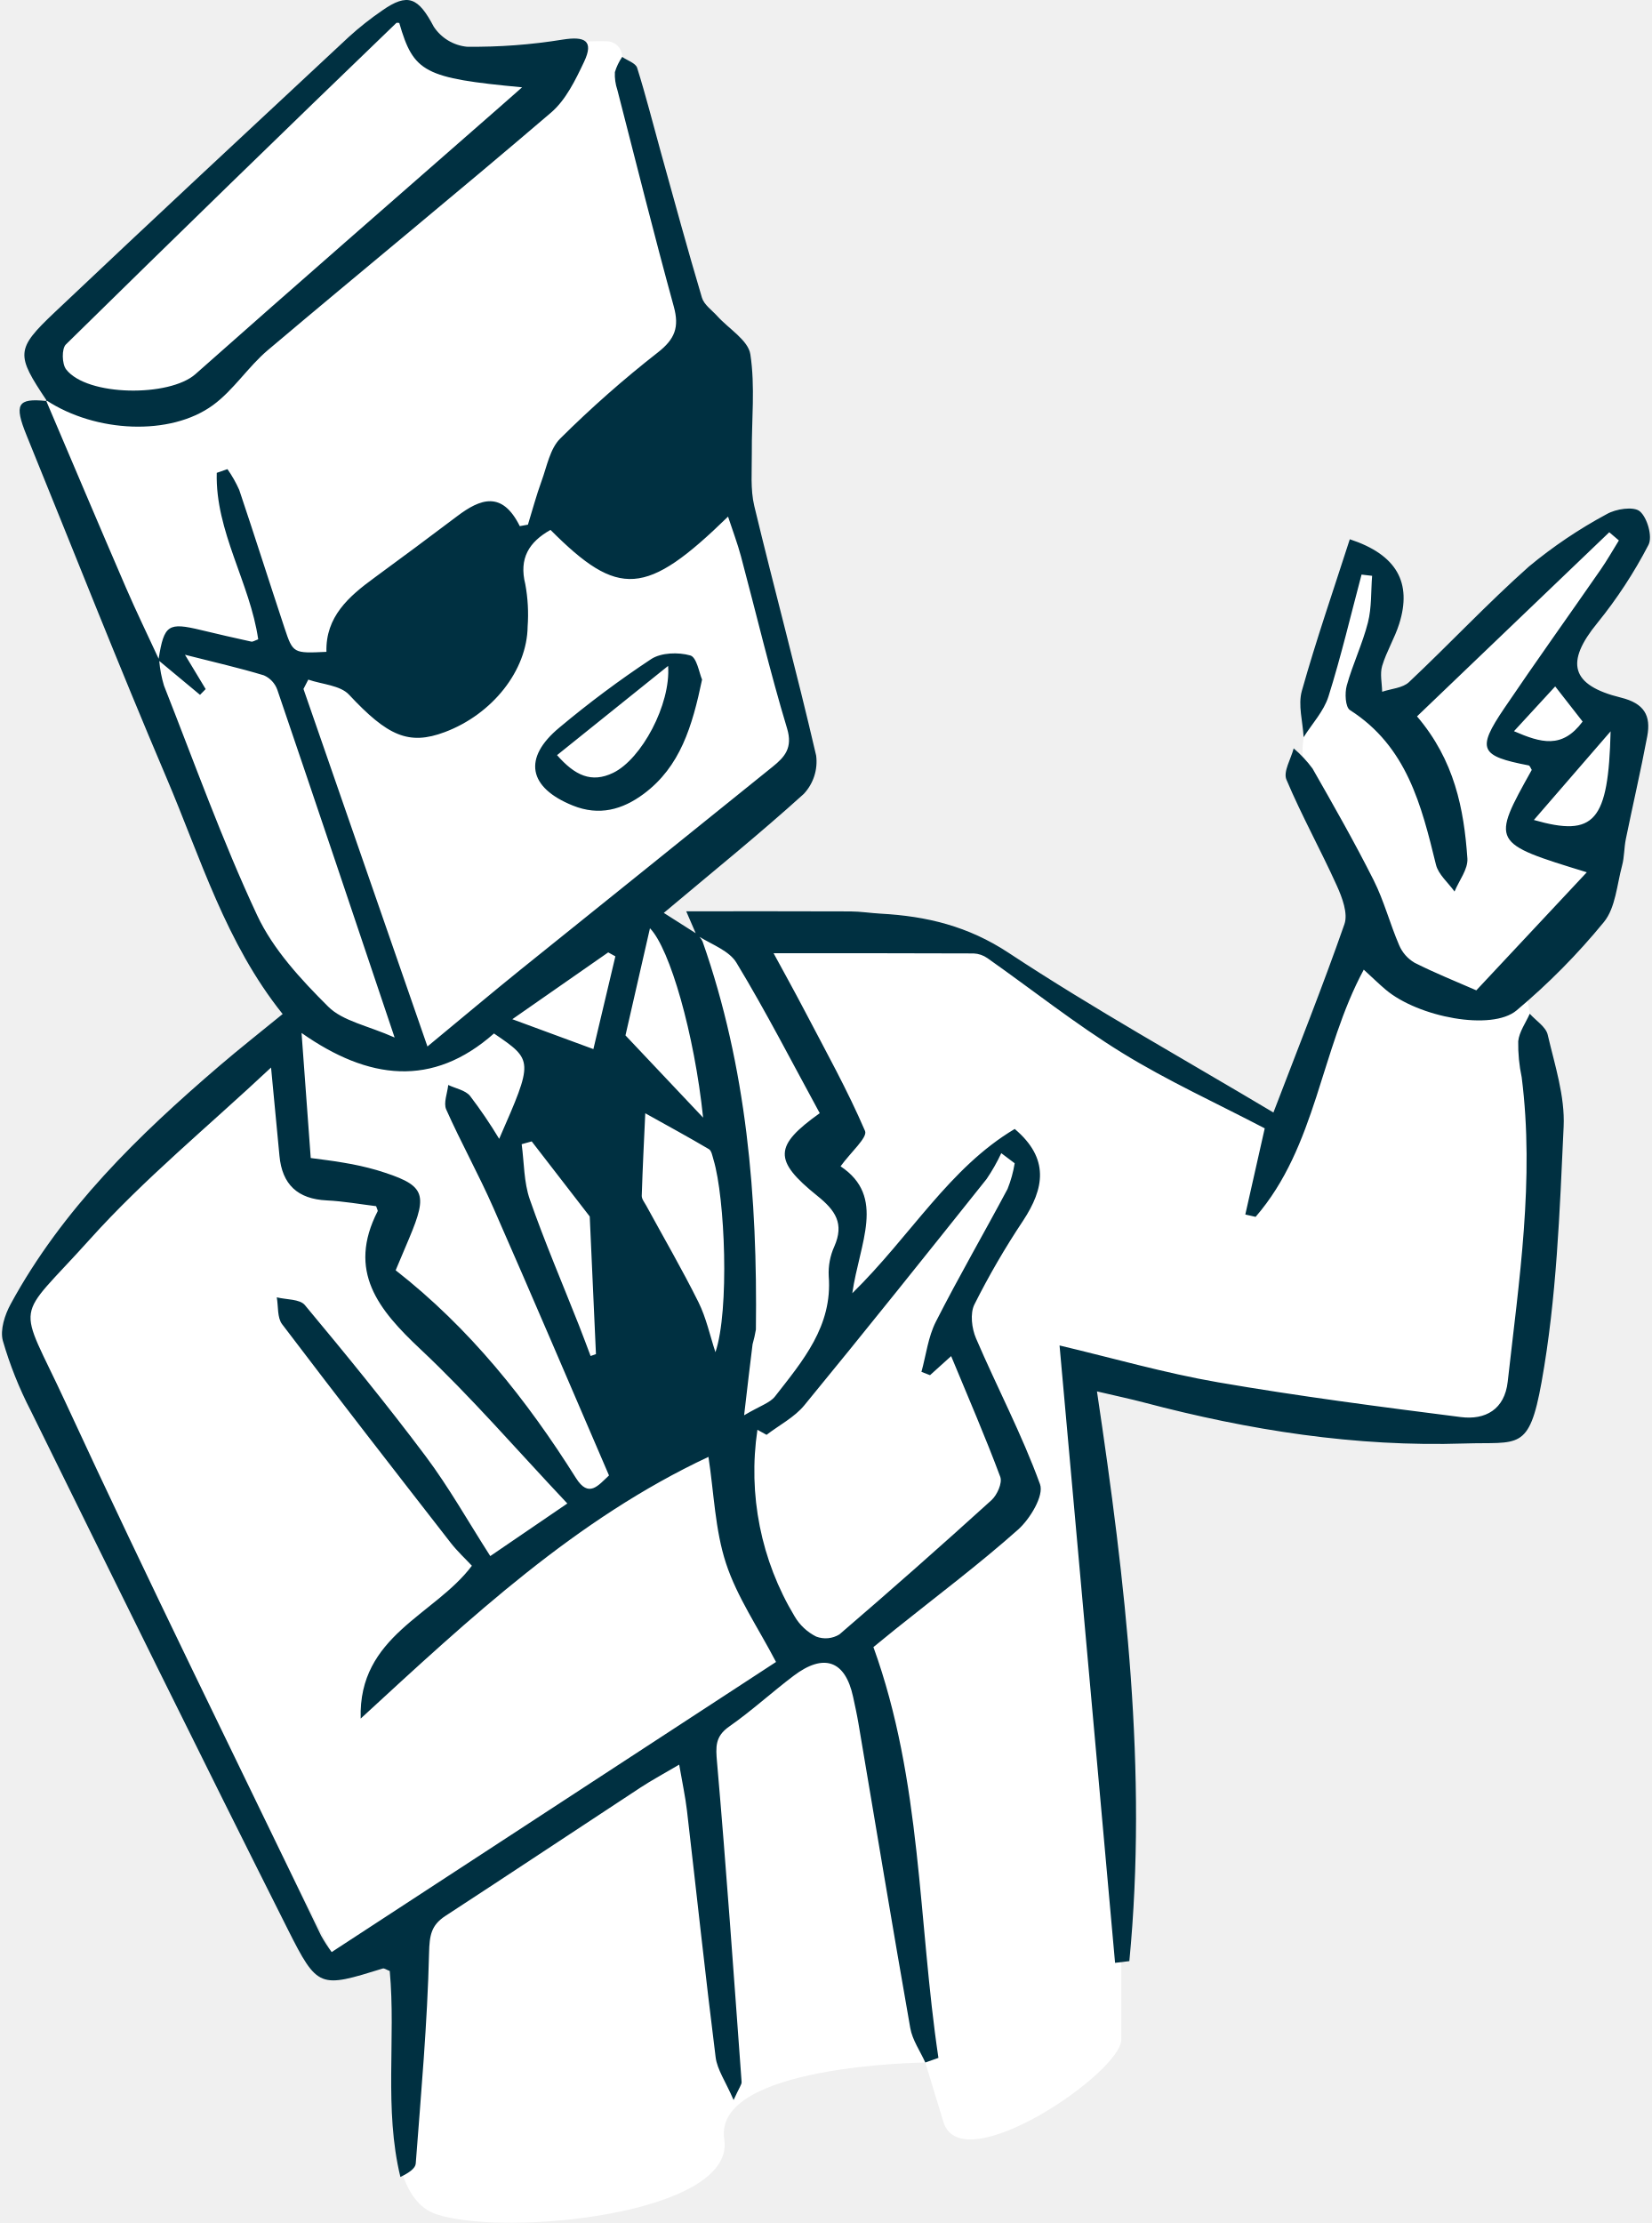
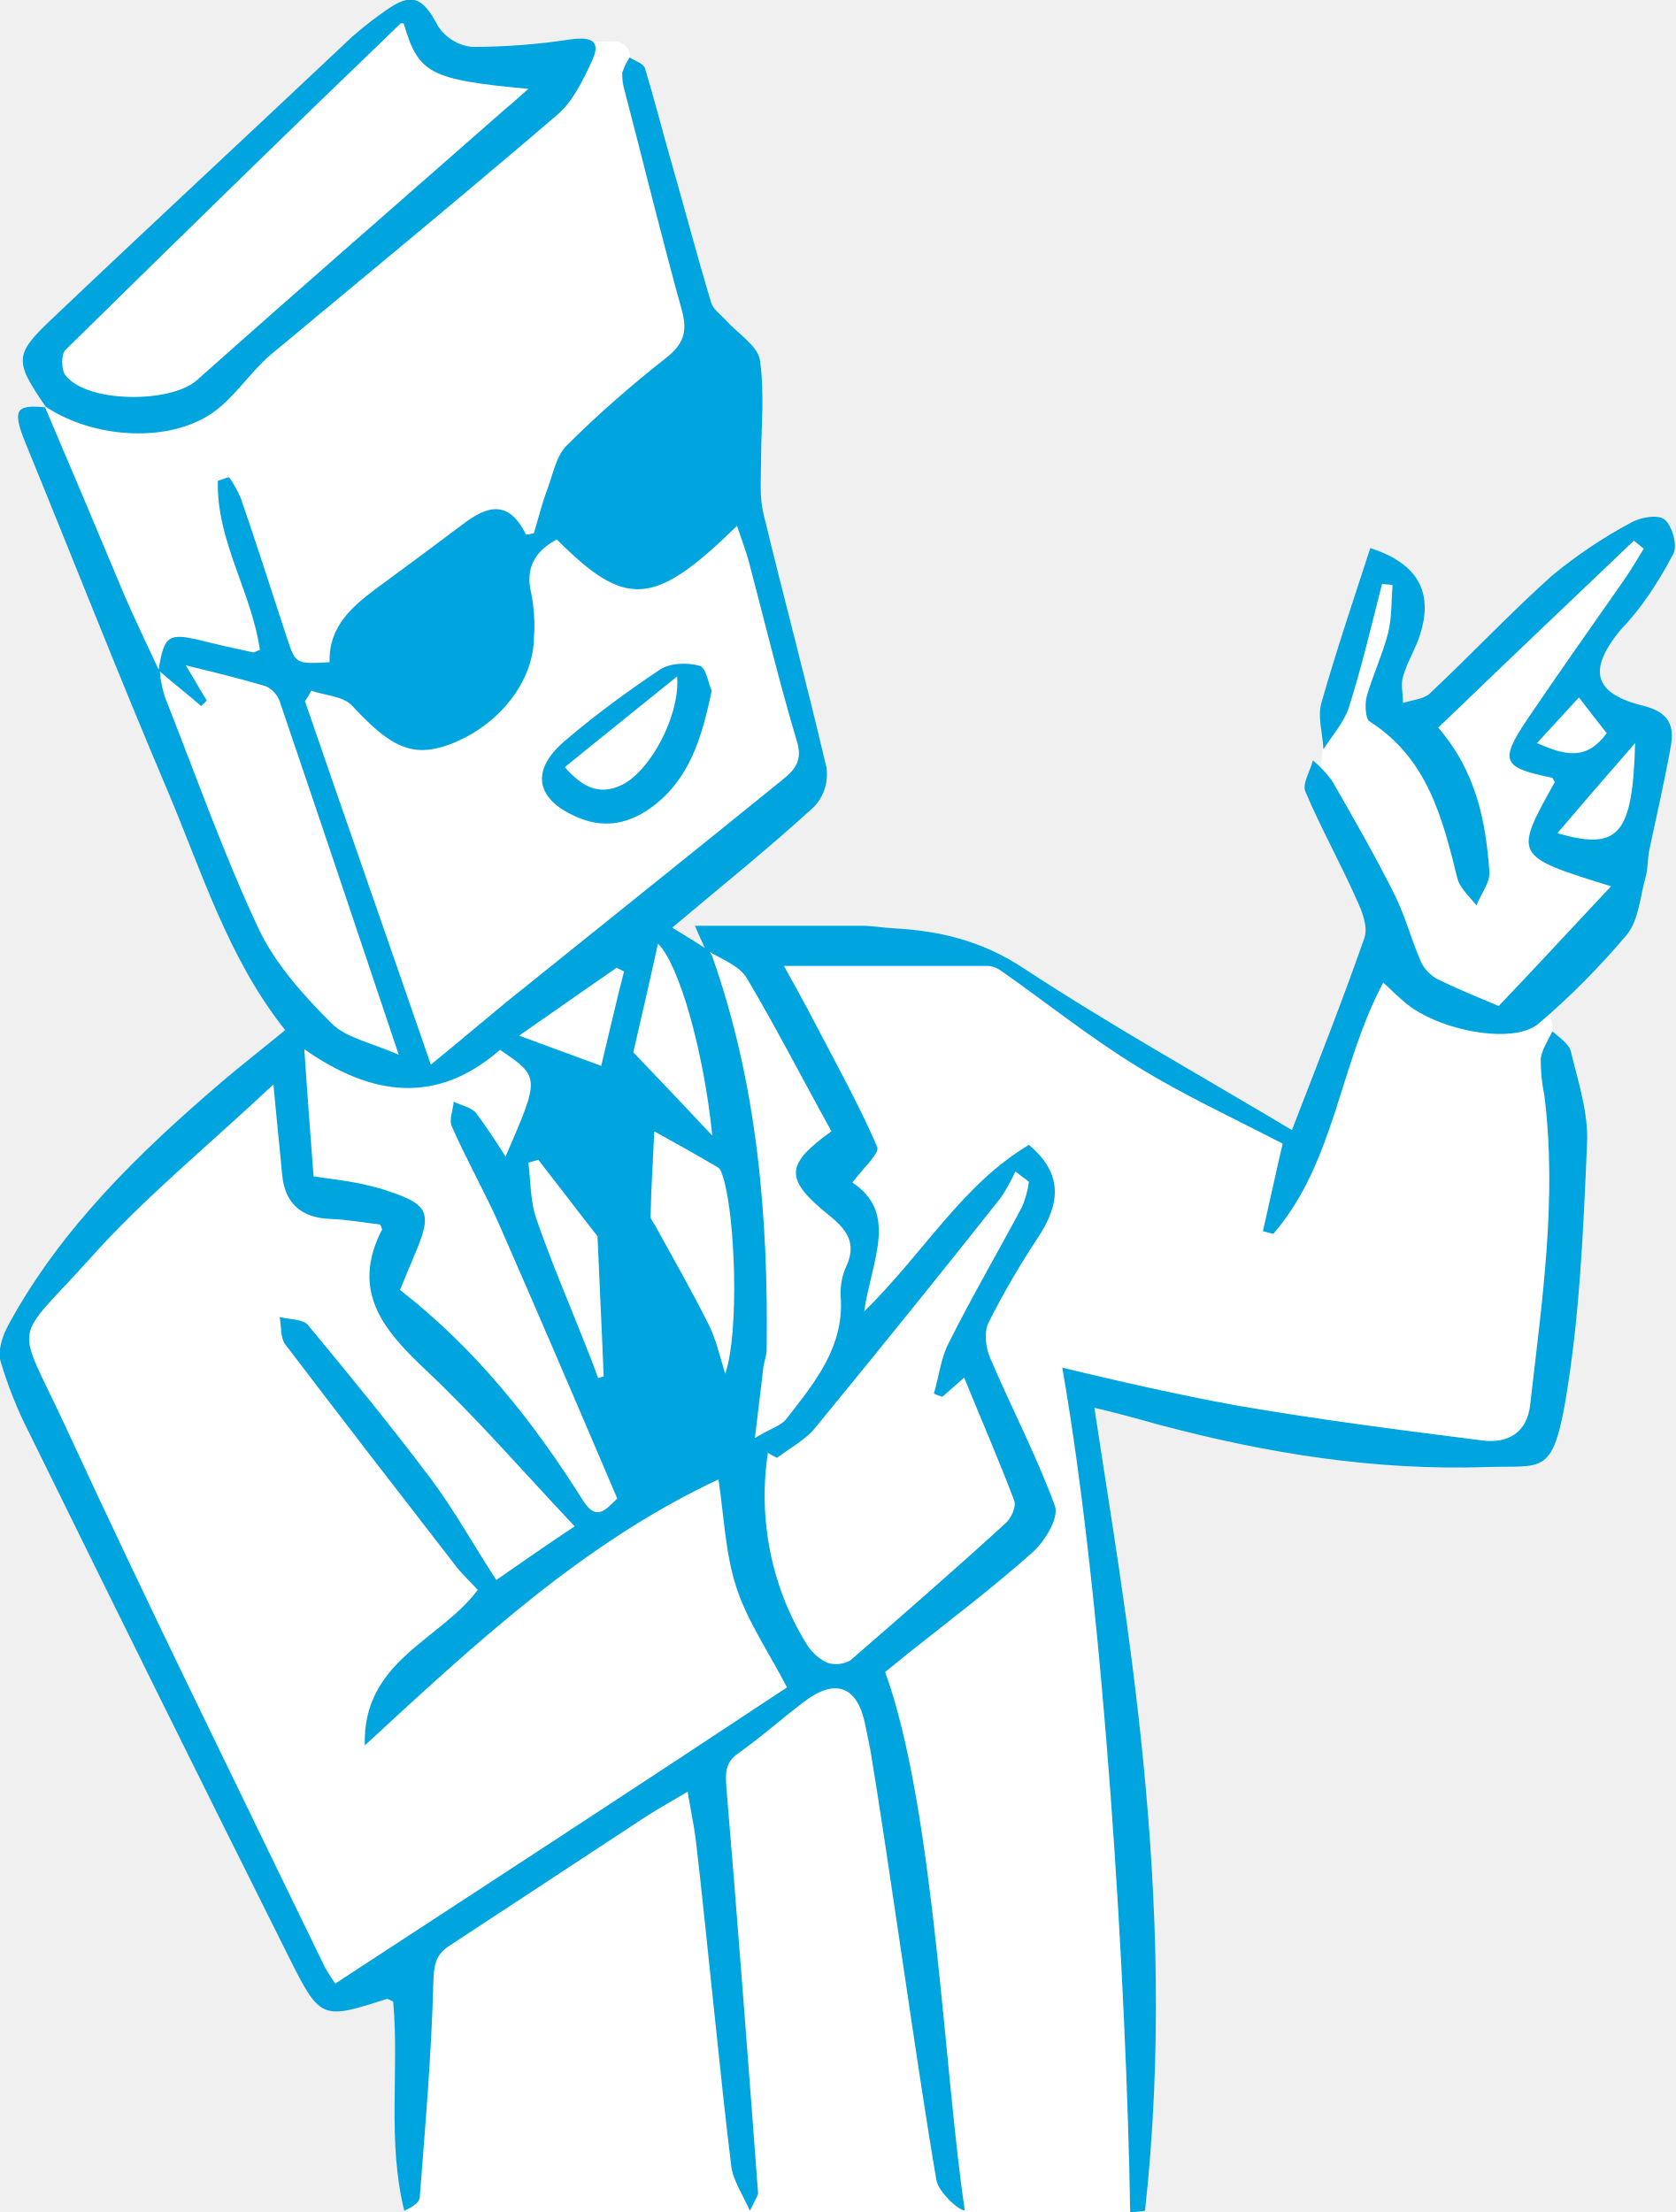
- <svg xmlns="http://www.w3.org/2000/svg" viewBox="0 0 272 366">
-   <path d="m54.61 321.394-49.582-96.095s-6.11-5.763-3.271-10.6 43.844-43.879 43.844-43.879l.937-3.866-31.117-74.547-7.8-26.387s-2.694-7.563 6.425-14.569c9.602-7.377 51.872-50.281 51.872-50.281s3.152 7.496 10.051 7.496c3.362 0 17.229-2.08 23.85-1.874a2.574 2.574 0 0 1 2.631 2.582l31.024 111.156-30.486 28.719 12.191 4.999 40.583-1.417 55.026 32.598s12.871-25.604 12.982-33.889c.1-7.461-9.743-20.56-9.292-28.423.474-8.262 10.881-33.062 10.881-33.062l4.359 7.852-5.122 15.107 3.725 3.519 32.27-28.405 5.307-2.232 3.387 3.154-14.345 20.587s11.625 6.117 13.241 9.926c2.584 6.091-2.627 20.88-4.373 26.1-1.85 5.533-12.845 16.261-12.845 16.261s2.386 12.141 2.844 15.798c1.482 11.814-2.903 50.1-2.903 50.1l-3.492 7.218-38.183-2.027-34.458-8.045 9.855 77.762v33.08c0 5.423-26.3 23.345-29.284 13.557l-2.984-9.788s-35.031.35-33.106 12.661-36.036 16.107-47.424 12.311-5.424-34.165-5.424-34.165l4.245-8.859z" fill="#fff" />
-   <path d="m271.432 89.706c.697-1.33-.187-4.468-1.421-5.516-1.01-.857-3.952-.413-5.454.457a77.419 77.419 0 0 0 -12.814 8.631c-6.825 6.067-13.087 12.763-19.743 19.027-1.045.984-2.927 1.081-4.422 1.589-.024-1.426-.387-2.953.003-4.256.711-2.374 2.057-4.555 2.804-6.921 2.14-6.782-.4-11.397-8.133-13.932-2.668 8.298-5.529 16.56-7.895 24.962-.656 2.331.155 5.074.293 7.627 1.397-2.223 3.326-4.279 4.088-6.701 2.08-6.608 3.667-13.37 5.449-20.071q.869.101 1.739.203c-.202 2.568-.062 5.223-.688 7.684-.898 3.527-2.512 6.869-3.488 10.381-.347 1.249-.232 3.556.53 4.042 9.366 5.982 11.759 15.652 14.158 25.446.399 1.627 2.009 2.958 3.059 4.425.748-1.817 2.24-3.685 2.118-5.441-.568-8.182-2.125-16.157-8.295-23.397 10.735-10.281 21.195-20.298 31.655-30.315q.791.675 1.583 1.35c-.994 1.599-1.921 3.244-2.992 4.789-5.294 7.641-10.713 15.197-15.918 22.897-4.528 6.7-3.97 7.808 4.049 9.351.212.041.346.487.516.744-6.707 12.013-6.707 12.013 9.063 16.853-6.186 6.609-11.948 12.766-18.192 19.437-3.275-1.436-6.795-2.836-10.161-4.539a6.121 6.121 0 0 1 -2.547-2.899c-1.517-3.518-2.486-7.293-4.201-10.701-3.136-6.235-6.597-12.311-10.059-18.375a19.356 19.356 0 0 0 -3.104-3.323c-.448 1.734-1.75 3.827-1.196 5.14 2.507 5.942 5.659 11.611 8.314 17.497.872 1.934 1.853 4.541 1.238 6.303-3.582 10.266-7.623 20.373-11.692 31.011-14.916-8.902-29.613-17.062-43.603-26.289-6.663-4.395-13.5-6.039-21.052-6.449-1.662-.09-3.319-.362-4.98-.37-8.866-.038-17.732-.018-27.049-.018.631 1.459 1.101 2.547 1.559 3.606-1.627-1.028-3.264-2.072-5.255-3.343 8.177-6.874 15.798-13.026 23.047-19.587a7.774 7.774 0 0 0 2.042-6.309c-3.182-13.744-6.887-27.367-10.185-41.086-.668-2.778-.386-5.801-.409-8.711-.044-5.437.569-10.96-.24-16.273-.352-2.315-3.548-4.191-5.435-6.282-.891-.987-2.189-1.878-2.536-3.04-2.372-7.954-4.549-15.966-6.772-23.964-1.288-4.634-2.457-9.304-3.901-13.888-.245-.777-1.612-1.202-2.46-1.79a8.922 8.922 0 0 0 -1.204 2.507 7.98 7.98 0 0 0 .413 2.938c3.059 11.895 6.036 23.812 9.288 35.654.933 3.397.192 5.357-2.63 7.558a180.348 180.348 0 0 0 -16.067 14.17c-1.689 1.675-2.198 4.595-3.078 7.006-.859 2.351-1.503 4.781-2.242 7.176q-.67.122-1.34.244c-2.925-5.887-6.52-4.502-10.312-1.639q-6.772 5.112-13.618 10.125c-4.246 3.094-8.063 6.437-7.908 12.211-5.458.254-5.508.27-6.905-3.943-2.507-7.563-4.913-15.16-7.451-22.713a20.107 20.107 0 0 0 -1.944-3.427q-.879.306-1.759.612c-.26 9.644 5.479 18.104 6.826 27.41-.548.188-.88.432-1.146.374q-4.143-.906-8.266-1.9c-5.4-1.3-6.079-.893-6.983 4.722-1.802-3.903-3.687-7.77-5.39-11.714-4.414-10.222-8.746-20.479-13.11-30.723-4.758-.501-5.33.537-3.24 5.669 7.65 18.787 15.069 37.672 23.016 56.333 5.632 13.226 9.765 27.228 19.141 38.932-3.526 2.882-7.037 5.64-10.424 8.543-13.331 11.424-25.852 23.585-34.356 39.202-.962 1.766-1.771 4.248-1.292 6.035a63.746 63.746 0 0 0 4.594 11.524c14.038 28.5 28.058 57.01 42.33 85.394 4.936 9.816 5.252 9.653 15.643 6.447.239-.074.586.202 1.141.412 1.028 11.164-.971 22.676 1.753 33.91 1.466-.708 2.468-1.423 2.527-2.209.875-11.554 1.917-23.111 2.195-34.684.069-2.868.337-4.553 2.681-6.081 10.739-7.001 21.409-14.105 32.127-21.137 1.887-1.238 3.884-2.308 6.375-3.777.52 3.029 1.015 5.285 1.281 7.567 1.575 13.536 3.02 27.087 4.72 40.607.257 2.045 1.62 3.952 2.956 7.045.958-2.112 1.351-2.558 1.32-2.973-1.287-17.542-2.51-35.089-4.043-52.61-.225-2.571-.345-4.271 2.007-5.913 3.677-2.568 7.005-5.628 10.587-8.339 5.012-3.794 8.515-2.522 9.804 3.443.316 1.463.639 2.926.888 4.401 2.829 16.719 5.593 33.449 8.531 50.149.347 1.974 1.628 3.783 2.476 5.669q1.079-.382 2.158-.764c-3.361-22.485-2.716-45.553-10.704-67.635 1.081-.88 2.36-1.934 3.652-2.97 6.756-5.417 13.701-10.62 20.162-16.367 1.982-1.763 4.295-5.606 3.619-7.47-2.975-8.201-7.092-15.983-10.54-24.026-.7-1.633-1.001-4.085-.271-5.561a129.665 129.665 0 0 1 8.017-13.798c3.514-5.335 4.377-10.246-1.373-15.114-10.793 6.427-17.086 17.568-26.744 27.048 1.19-8.282 5.598-15.883-1.931-20.898 1.671-2.313 4.484-4.762 4.032-5.814-2.894-6.736-6.483-13.177-9.888-19.691-1.807-3.457-3.706-6.867-5.173-9.576 11.043 0 21.991-.016 32.94.034a4.251 4.251 0 0 1 2.271.775c7.407 5.215 14.53 10.88 22.227 15.62 7.461 4.596 15.5 8.255 23.432 12.402-1.055 4.682-2.127 9.435-3.198 14.188q.848.193 1.697.385c10.025-11.584 10.666-27.45 17.808-40.702 1.438 1.317 2.496 2.359 3.629 3.312 5.361 4.511 17.442 6.839 21.541 3.392a109.574 109.574 0 0 0 14.371-14.543c1.92-2.356 2.14-6.131 2.993-9.3.379-1.408.324-2.926.618-4.363 1.154-5.644 2.46-11.258 3.525-16.917.64-3.401-.487-5.425-4.346-6.373-8.302-2.04-9.168-5.82-3.86-12.293a75.799 75.799 0 0 0 8.412-12.854zm-155.66 94.302c-4.442-4.704-8.608-9.115-12.785-13.537 1.273-5.568 2.672-11.689 4.032-17.64 3.289 3.37 7.316 17.404 8.753 31.177zm.95 5.19c.446.264.577 1.133.764 1.749 1.896 6.272 2.643 24.819.314 31.68-.91-2.754-1.515-5.658-2.793-8.23-2.677-5.387-5.711-10.598-8.591-15.885-.29-.532-.764-1.101-.748-1.641.141-4.556.376-9.11.579-13.577 3.648 2.035 7.097 3.908 10.475 5.904zm-65.961-77.305c2.277.789 5.255.925 6.708 2.481 6.341 6.787 9.818 8.395 15.769 6.16 7.858-2.951 13.558-10.163 13.641-17.396a27.582 27.582 0 0 0 -.384-6.947c-1.074-4.27.612-6.961 4.148-8.947 11.21 11.241 15.715 10.99 29.234-2.188.782 2.381 1.562 4.421 2.122 6.52 2.526 9.456 4.772 18.994 7.598 28.358.964 3.193-.387 4.696-2.36 6.288q-20.76 16.748-41.556 33.45c-4.752 3.835-9.423 7.769-15.299 12.624-6.931-19.986-13.672-39.425-20.414-58.864q.397-.769.794-1.538zm11.224 80.743a46.603 46.603 0 0 0 -5.35-1.196c-1.791-.324-3.604-.52-5.471-.781-.485-6.613-.962-13.102-1.511-20.588 11.013 7.736 21.546 9.044 31.683.083 6.508 4.426 6.508 4.426.857 17.345a78.858 78.858 0 0 0 -4.803-7.073c-.787-.939-2.366-1.216-3.586-1.794-.14 1.36-.812 2.956-.33 4.039 2.433 5.462 5.352 10.708 7.759 16.18 6.415 14.587 12.654 29.251 19.043 44.07-1.793 1.654-3.331 3.784-5.453.409-8.102-12.881-17.495-24.665-29.675-34.189.818-1.938 1.52-3.596 2.219-5.256 3.192-7.578 2.63-8.798-5.382-11.251zm25.562-4.715c3.156 4.083 6.312 8.167 9.557 12.364.331 7.336.677 14.996 1.023 22.657q-.44.157-.88.315c-.632-1.666-1.245-3.339-1.898-4.996-2.729-6.92-5.666-13.768-8.114-20.786-.991-2.841-.924-6.049-1.339-9.091q.825-.231 1.651-.462zm10.157-15.195c-4.366-1.609-8.142-3.001-13.348-4.92 6.211-4.328 11-7.665 15.789-11.002q.59.324 1.18.649c-1.074 4.532-2.148 9.063-3.62 15.273zm-55.361-22.027c-5.758-12.305-10.347-25.157-15.341-37.815a19.834 19.834 0 0 1 -.78-4.063q3.356 2.79 6.711 5.579.465-.474.931-.948c-.958-1.588-1.915-3.176-3.408-5.652 4.911 1.249 9 2.177 13 3.392a4.106 4.106 0 0 1 2.207 2.377c6.302 18.496 12.512 37.024 19.314 57.25-4.471-1.983-8.542-2.699-10.941-5.089-4.483-4.464-9.059-9.404-11.693-15.033zm12.266 170.696a25.045 25.045 0 0 1 -1.743-2.714c-14.077-29.227-28.459-58.315-42.063-87.76-8.002-17.318-8.594-12.867 4.009-26.896 8.94-9.951 19.426-18.518 29.818-28.263.537 5.636.967 10.086 1.384 14.536.442 4.723 2.993 7.107 7.777 7.339 2.779.135 5.54.634 8.136.949.173.527.311.723.26.822-5.065 9.89.113 16.22 7.041 22.729 8.323 7.82 15.813 16.525 24.186 25.4-4.754 3.244-8.526 5.818-12.688 8.657-3.654-5.699-6.805-11.321-10.637-16.434-6.368-8.497-13.095-16.732-19.894-24.891-.839-1.007-3.048-.876-4.623-1.273.268 1.492.06 3.344.877 4.421 9.151 12.064 18.447 24.019 27.743 35.972 1.11 1.427 2.457 2.671 3.507 3.798-6.119 8.165-18.726 11.5-18.311 25.164 18.142-16.695 35.45-32.865 57.263-43.088.911 5.962 1.08 12.014 2.89 17.529 1.821 5.548 5.274 10.563 8.235 16.239q-35.974 23.484-73.169 47.764zm107.841-127.283a30.357 30.357 0 0 0 2.415-4.251q1.104.831 2.207 1.663a19.762 19.762 0 0 1 -1.17 4.222c-3.893 7.315-8.06 14.489-11.812 21.874-1.272 2.505-1.607 5.484-2.37 8.247q.707.273 1.413.546c.827-.746 1.654-1.493 3.479-3.14 2.843 6.867 5.641 13.312 8.091 19.887.368.989-.521 2.987-1.453 3.833q-12.364 11.22-25.034 22.099a4.336 4.336 0 0 1 -3.831.356 8.573 8.573 0 0 1 -3.538-3.31 46.321 46.321 0 0 1 -6.133-30.734q.752.415 1.504.83c2.097-1.606 4.594-2.884 6.225-4.871 10.12-12.321 20.063-24.786 30.006-37.25zm-27.473-10.837c-7.516 5.361-7.704 7.742-.402 13.611 3 2.411 4.457 4.578 2.799 8.337a10.547 10.547 0 0 0 -.92 4.869c.647 8.245-4.281 13.966-8.843 19.819-.836 1.072-2.452 1.538-5.088 3.103.582-4.938.961-8.315 1.391-11.685a22.909 22.909 0 0 0 .549-2.423c.274-21.727-1.505-43.179-8.773-63.874a2.594 2.594 0 0 0 -.515-.784c2.181 1.324 4.91 2.317 6.081 4.25 4.891 8.079 9.205 16.506 13.719 24.777zm130.219-62.867c-.366 14.842-2.627 17.464-12.635 14.597 4.105-4.742 7.91-9.139 12.635-14.597zm-4.608-1.609c-3.387 4.554-6.87 3.5-11.302 1.587 2.31-2.509 4.31-4.683 6.786-7.372 1.712 2.193 3.045 3.901 4.516 5.785zm-5.749 51.566c1.166 4.992 2.854 10.127 2.623 15.128-.65 14.058-1.155 28.256-3.633 42.056-2.062 11.483-3.79 9.819-12.678 10.11-17.966.59-35.494-2.18-52.796-6.751-2.227-.588-4.485-1.062-7.734-1.826 4.716 31.573 8.347 62.555 5.332 93.802q-1.176.142-2.351.284-4.575-50.866-9.142-101.647c8.708 2.059 17.32 4.549 26.1 6.065 13.256 2.29 26.614 4.025 39.964 5.724 4.044.515 7.219-1.248 7.73-5.824 1.86-16.655 4.441-33.28 2.302-50.12a26.552 26.552 0 0 1 -.574-5.93c.163-1.559 1.232-3.023 1.9-4.53 1.022 1.144 2.652 2.146 2.958 3.457zm-219.781-103.654c3.406-2.487 5.795-6.319 9.047-9.067 15.496-13.091 31.215-25.92 46.627-39.106 2.435-2.083 4.024-5.369 5.441-8.364 1.661-3.511.095-4.225-3.504-3.658a91.87 91.87 0 0 1 -15.794 1.18 7.433 7.433 0 0 1 -5.453-3.299c-2.534-4.804-4.253-5.646-8.515-2.65a51.004 51.004 0 0 0 -5.473 4.332c-16.176 15.077-32.371 30.134-48.427 45.336-6.452 6.108-6.384 6.96-1.333 14.521 8.065 5.283 20.352 5.908 27.385.774zm-24.172-5.897c-.693-.898-.747-3.406-.039-4.101q27.068-26.598 54.404-52.925c.085-.082.32-.01.49-.01 2.364 8.146 4.069 9.08 20.226 10.597-1.654 1.457-2.783 2.455-3.916 3.448-16.636 14.579-33.324 29.1-49.874 43.776-4.273 3.789-17.847 3.675-21.29-.785zm-3.15 5.217c-.041-.005-.077-.007-.117-.011-.022-.052-.045-.105-.067-.157.039.026.082.048.122.074zm86.582 66.597c4.323 1.744 8.159.695 11.678-1.925 6.024-4.484 7.989-11.118 9.604-18.816-.462-1.037-.865-3.666-1.935-3.972-1.973-.564-4.804-.475-6.451.601a167.231 167.231 0 0 0 -15.105 11.27c-6.075 5.031-5.114 9.887 2.21 12.842zm15.69-22.99c.458 6.353-4.391 15.355-9.048 17.604-3.597 1.737-6.322.412-9.239-2.914 6.101-4.901 12.03-9.663 18.287-14.69z" fill="#003041" />
+ <svg xmlns="http://www.w3.org/2000/svg" viewBox="0 0 271.4 358.4">
+   <path d="m254.6 109.6 14.4-20.5-3.4-3.2-5.3 2.2-32.3 28.4-3.7-3.5 5.1-15.1-4.4-7.9s-10.4 24.8-10.9 33.1c-.5 7.9 9.4 21 9.3 28.4-.1 8.3-13 33.9-13 33.9l-55-32.6-40.6 1.4-12.2-5 30.5-28.7-31-111.2s0 0 0-.1c0-1.4-1.2-2.5-2.6-2.5-6.6-.1-20.5 2-23.9 2-6.9 0-10.1-7.5-10.1-7.5s-42.2 42.9-51.8 50.3c-9.1 7-6.4 14.5-6.4 14.5l7.8 26.4 31.1 74.6-.9 3.9s-41 39-43.8 43.9c-2.8 4.8 3.3 10.6 3.3 10.6l49.6 96.1 12 .1-.2 8.9s-2.1 17.9-.5 28h118.3c1.8-4.8-.1-15.4.3-22.6v-33.1l-9.9-77.8 34.5 8 38.2 2 3.5-7.2s4.4-38.3 2.9-50.1c-.5-3.7-2.8-15.8-2.8-15.8s11-10.7 12.8-16.3c1.7-5.2 7-20 4.4-26.1-1.7-3.7-13.3-9.9-13.3-9.9z" fill="#fff" />
+   <path d="m271.1 89.7c.7-1.3-.2-4.5-1.4-5.5-1-.9-4-.4-5.5.5-4.5 2.4-8.8 5.3-12.8 8.6-6.8 6.1-13.1 12.8-19.7 19-1 1-2.9 1.1-4.4 1.6 0-1.4-.4-3 0-4.3.7-2.4 2.1-4.6 2.8-6.9 2.1-6.8-.4-11.4-8.1-13.9-2.7 8.3-5.5 16.6-7.9 25-.7 2.3.2 5.1.3 7.6 1.4-2.2 3.3-4.3 4.1-6.7 2.1-6.6 3.7-13.4 5.4-20.1.6.1 1.2.1 1.7.2-.2 2.6-.1 5.2-.7 7.7-.9 3.5-2.5 6.9-3.5 10.4-.3 1.2-.2 3.6.5 4 9.4 6 11.8 15.7 14.2 25.4.4 1.6 2 3 3.1 4.4.7-1.8 2.2-3.7 2.1-5.4-.6-8.2-2.1-16.2-8.3-23.4 10.7-10.3 21.2-20.3 31.7-30.3.5.4 1.1.9 1.6 1.3-1 1.6-1.9 3.2-3 4.8-5.3 7.6-10.7 15.2-15.9 22.9-4.5 6.7-4 7.8 4 9.4.2 0 .3.5.5.7-6.7 12-6.7 12 9.1 16.9-6.2 6.6-11.9 12.8-18.2 19.4-3.3-1.4-6.8-2.8-10.2-4.5-1.1-.7-2-1.7-2.5-2.9-1.5-3.5-2.5-7.3-4.2-10.7-3.1-6.2-6.6-12.3-10.1-18.4-.9-1.2-1.9-2.3-3.1-3.3-.4 1.7-1.8 3.8-1.2 5.1 2.5 5.9 5.7 11.6 8.3 17.5.9 1.9 1.9 4.5 1.2 6.3-3.6 10.3-7.6 20.4-11.7 31-14.9-8.9-29.6-17.1-43.6-26.3-6.7-4.4-13.5-6-21.1-6.4-1.7-.1-3.3-.4-5-.4-8.9 0-17.7 0-27 0 .6 1.5 1.1 2.5 1.6 3.6-1.6-1-3.3-2.1-5.3-3.3 8.2-6.9 15.8-13 23-19.6 1.6-1.7 2.3-4 2-6.3-3.2-13.7-6.9-27.4-10.2-41.1-.7-2.8-.4-5.8-.4-8.7 0-5.4.6-11-.2-16.3-.4-2.3-3.5-4.2-5.4-6.3-.9-1-2.2-1.9-2.5-3-2.4-8-4.5-16-6.8-24-1.3-4.6-2.5-9.3-3.9-13.9-.2-.8-1.6-1.2-2.5-1.8-.5.8-.9 1.6-1.2 2.5 0 1 .1 2 .4 2.9 3.1 11.9 6 23.8 9.3 35.7.9 3.4.2 5.4-2.6 7.6-5.6 4.4-11 9.1-16.1 14.2-1.7 1.7-2.2 4.6-3.1 7s-1.5 4.8-2.2 7.2c-.4.1-.9.2-1.3.2-2.9-5.9-6.5-4.5-10.3-1.6-4.5 3.4-9.1 6.8-13.6 10.1-4.2 3.1-8.1 6.4-7.9 12.2-5.5.3-5.5.3-6.9-3.9-2.5-7.6-4.9-15.2-7.5-22.7-.5-1.2-1.2-2.4-1.9-3.4-.6.2-1.2.4-1.8.6-.3 9.6 5.5 18.1 6.8 27.4-.5.2-.9.4-1.1.4-2.8-.6-5.5-1.2-8.3-1.9-5.4-1.3-6.1-.9-7 4.7-1.8-3.9-3.7-7.8-5.4-11.7-4.3-10.3-8.6-20.5-13-30.8-4.8-.5-5.3.5-3.2 5.7 7.7 18.8 15.1 37.7 23 56.3 5.6 13.2 9.8 27.2 19.1 38.9-3.5 2.9-7 5.6-10.4 8.5-13.3 11.4-25.9 23.6-34.4 39.2-1 1.8-1.8 4.2-1.3 6 1.2 4 2.7 7.8 4.6 11.5 14 28.5 28.1 57 42.3 85.4 4.9 9.8 5.3 9.7 15.6 6.4.2-.1.6.2 1.1.4 1 11.2-1 22.7 1.8 33.9 1.5-.7 2.5-1.4 2.5-2.2.9-11.6 1.9-23.1 2.2-34.7.1-2.9.3-4.6 2.7-6.1 10.7-7 21.4-14.1 32.1-21.1 1.9-1.2 3.9-2.3 6.4-3.8.5 3 1 5.3 1.3 7.6 1.6 13.5 4.1 39.8 5.8 53.3.3 2 1.6 4 3 7 1-2.1 1.4-2.6 1.3-3-1.3-17.5-3.6-47.8-5.1-65.3-.2-2.6-.3-4.3 2-5.9 3.7-2.6 7-5.6 10.6-8.3 5-3.8 8.5-2.5 9.8 3.4.3 1.5.6 2.9.9 4.4 2.8 16.7 7.8 53 10.7 69.7.3 2 3.9 5.2 4.6 4.9-3.4-22.5-4.9-65.1-12.9-87.2 1.1-.9 2.4-1.9 3.7-3 6.8-5.4 13.7-10.6 20.2-16.4 2-1.8 4.3-5.6 3.6-7.5-3-8.2-7.1-16-10.5-24-.7-1.6-1-4.1-.3-5.6 2.4-4.8 5.1-9.4 8-13.8 3.5-5.3 4.4-10.2-1.4-15.1-10.8 6.4-17.1 17.6-26.7 27 1.2-8.3 5.6-15.9-1.9-20.9 1.7-2.3 4.5-4.8 4-5.8-2.9-6.7-6.5-13.2-9.9-19.7-1.8-3.5-3.7-6.9-5.2-9.6h32.9c.8 0 1.6.3 2.3.8 7.4 5.2 14.5 10.9 22.2 15.6 7.5 4.6 15.5 8.3 23.4 12.4-1.1 4.7-2.1 9.4-3.2 14.2.6.1 1.1.3 1.7.4 10-11.6 10.7-27.5 17.8-40.7 1.4 1.3 2.5 2.4 3.6 3.3 5.4 4.5 17.4 6.8 21.5 3.4 5.2-4.4 10-9.3 14.4-14.5 1.9-2.4 2.1-6.1 3-9.3.4-1.4.3-2.9.6-4.4 1.2-5.6 2.5-11.3 3.5-16.9.6-3.4-.5-5.4-4.3-6.4-8.3-2-9.2-5.8-3.9-12.3 3.4-3.5 6.2-7.8 8.6-12.4zm-155.7 94.3c-4.4-4.7-8.6-9.1-12.8-13.5 1.3-5.6 2.7-11.7 4-17.6 3.4 3.3 7.4 17.3 8.8 31.1zm1 5.2c.4.3.6 1.1.8 1.7 1.9 6.3 2.6 24.8.3 31.7-.9-2.8-1.5-5.7-2.8-8.2-2.7-5.4-5.7-10.6-8.6-15.9-.3-.5-.8-1.1-.7-1.6.1-4.6.4-9.1.6-13.6 3.6 2 7 3.9 10.4 5.9zm-66-77.3c2.3.8 5.3.9 6.7 2.5 6.3 6.8 9.8 8.4 15.8 6.2 7.9-3 13.6-10.2 13.6-17.4.2-2.3 0-4.7-.4-6.9-1.1-4.3.6-7 4.1-8.9 11.2 11.2 15.7 11 29.2-2.2.8 2.4 1.6 4.4 2.1 6.5 2.5 9.5 4.8 19 7.6 28.4 1 3.2-.4 4.7-2.4 6.3-13.8 11.2-27.7 22.3-41.6 33.5-4.8 3.8-9.4 7.8-15.3 12.6-6.9-20-13.7-39.4-20.4-58.9.5-.7.8-1.2 1-1.7zm11.3 80.7c-1.8-.5-3.5-.9-5.4-1.2-1.8-.3-3.6-.5-5.5-.8-.5-6.6-1-13.1-1.5-20.6 11 7.7 21.5 9 31.7.1 6.5 4.4 6.5 4.4.9 17.3-1.5-2.4-3.1-4.8-4.8-7.1-.8-.9-2.4-1.2-3.6-1.8-.1 1.4-.8 3-.3 4 2.4 5.5 5.4 10.7 7.8 16.2 6.4 14.6 12.7 29.3 19 44.1-1.8 1.7-3.3 3.8-5.5.4-8.1-12.9-17.5-24.7-29.7-34.2.8-1.9 1.5-3.6 2.2-5.3 3.2-7.4 2.7-8.6-5.3-11.1zm25.5-4.7c3.2 4.1 6.3 8.2 9.6 12.4.3 7.3.7 15 1 22.7-.3.1-.6.2-.9.3-.6-1.7-1.2-3.3-1.9-5-2.7-6.9-5.7-13.8-8.1-20.8-1-2.8-.9-6-1.3-9.1.5-.2 1.1-.3 1.6-.5zm10.2-15.2c-4.4-1.6-8.1-3-13.3-4.9 6.2-4.3 11-7.7 15.8-11 .4.2.8.4 1.2.6-1.2 4.6-2.2 9.1-3.7 15.3zm-55.4-22c-5.8-12.3-10.3-25.2-15.3-37.8-.4-1.3-.7-2.7-.8-4.1 2.2 1.9 4.5 3.7 6.7 5.6.3-.3.6-.6.9-.9-1-1.6-1.9-3.2-3.4-5.7 4.9 1.2 9 2.2 13 3.4 1 .5 1.8 1.3 2.2 2.4 6.3 18.5 12.5 37 19.3 57.3-4.5-2-8.5-2.7-10.9-5.1-4.5-4.5-9-9.5-11.7-15.1zm12.3 170.7c-.6-.9-1.2-1.8-1.7-2.7-14.1-29.2-28.5-58.3-42.1-87.8-8-17.3-8.6-12.9 4-26.9 8.9-10 19.4-18.5 29.8-28.3.5 5.6 1 10.1 1.4 14.5.4 4.7 3 7.1 7.8 7.3 2.8.1 5.5.6 8.1.9.2.5.3.7.3.8-5.1 9.9.1 16.2 7 22.7 8.3 7.8 15.8 16.5 24.2 25.4-4.8 3.2-8.5 5.8-12.7 8.7-3.7-5.7-6.8-11.3-10.6-16.4-6.4-8.5-13.1-16.7-19.9-24.9-.8-1-3-.9-4.6-1.3.3 1.5.1 3.3.9 4.4 9.2 12.1 18.4 24 27.7 36 1.1 1.4 2.5 2.7 3.5 3.8-6.1 8.2-18.7 11.5-18.3 25.2 18.1-16.7 35.5-32.9 57.3-43.1.9 6 1.1 12 2.9 17.5s5.3 10.6 8.2 16.2c-24 15.9-48.4 31.8-73.2 48zm107.8-127.3c.9-1.3 1.7-2.8 2.4-4.3.7.6 1.5 1.1 2.2 1.7-.2 1.4-.6 2.9-1.2 4.2-3.9 7.3-8.1 14.5-11.8 21.9-1.3 2.5-1.6 5.5-2.4 8.2.5.2.9.4 1.4.5.8-.7 1.7-1.5 3.5-3.1 2.8 6.9 5.6 13.3 8.1 19.9.4 1-.5 3-1.5 3.8-8.2 7.5-16.6 14.8-25 22.1-1.2.7-2.6.8-3.8.4-1.5-.7-2.7-1.9-3.5-3.3-5.6-9.2-7.7-20.1-6.1-30.7.5.3 1 .6 1.5.8 2.1-1.6 4.6-2.9 6.2-4.9 10.1-12.3 20.1-24.7 30-37.2zm-27.4-10.8c-7.5 5.4-7.7 7.7-.4 13.6 3 2.4 4.5 4.6 2.8 8.3-.7 1.5-1 3.2-.9 4.9.6 8.2-4.3 14-8.8 19.8-.8 1.1-2.5 1.5-5.1 3.1.6-4.9 1-8.3 1.4-11.7.2-.8.4-1.6.5-2.4.3-21.7-1.5-43.2-8.8-63.9-.1-.3-.3-.6-.5-.8 2.2 1.3 4.9 2.3 6.1 4.3 4.8 8.1 9.1 16.5 13.7 24.8zm130.2-62.9c-.4 14.8-2.6 17.5-12.6 14.6 4-4.7 7.8-9.1 12.6-14.6zm-4.6-1.6c-3.4 4.6-6.9 3.5-11.3 1.6 2.3-2.5 4.3-4.7 6.8-7.4 1.7 2.2 3 3.9 4.5 5.8zm-5.8 51.6c1.2 5 2.9 10.1 2.6 15.1-.6 14.1-1.2 28.3-3.6 42.1-2.1 11.5-3.8 9.8-12.7 10.1-18 .6-35.5-2.2-52.8-6.8-2.2-.6-7.5-2.1-10.7-2.8 4.7 31.6 13.8 79.1 8.2 130.1-.8.1-1.6.2-2.4.3-.6-36.9-4.2-97.9-11-136.9 8.7 2.1 19.3 4.5 28.1 6.1 13.3 2.3 26.6 4 40 5.7 4 .5 7.2-1.2 7.7-5.8 1.9-16.7 4.4-33.3 2.3-50.1-.4-1.9-.6-3.9-.6-5.9.2-1.6 1.2-3 1.9-4.5 1.1 1 2.7 2 3 3.3zm-219.8-103.7c3.4-2.5 5.8-6.3 9-9.1 15.6-13 31.3-25.9 46.7-39.1 2.4-2.1 4-5.4 5.4-8.4 1.7-3.5.1-4.2-3.5-3.7-5.2.8-10.5 1.2-15.8 1.2-2.2-.2-4.2-1.4-5.5-3.3-2.5-4.8-4.3-5.6-8.5-2.6-1.9 1.3-3.8 2.8-5.5 4.3-16.1 15.2-32.3 30.2-48.3 45.4-6.5 6.1-6.4 7-1.3 14.5 8 5.3 20.3 5.9 27.3.8zm-24.1-5.9c-.7-.9-.7-3.4 0-4.1 18-17.7 36.1-35.4 54.3-52.9.1-.1.3 0 .5 0 2.4 8.1 4.1 9.1 20.2 10.6-1.7 1.5-2.8 2.5-3.9 3.4-16.6 14.6-33.3 29.1-49.8 43.8-4.3 3.8-17.9 3.7-21.3-.8zm-3.2 5.2h-.1c0-.1 0-.1-.1-.2.1.1.1.1.2.2zm86.6 66.6c4.3 1.7 8.2.7 11.7-1.9 6-4.5 8-11.1 9.6-18.8-.5-1-.9-3.7-1.9-4-2-.6-4.8-.5-6.5.6-5.2 3.5-10.3 7.2-15.1 11.3-6.1 5-5.1 9.9 2.2 12.8zm15.7-23c.5 6.4-4.4 15.4-9 17.6-3.6 1.7-6.3.4-9.2-2.9 6-4.9 11.9-9.6 18.2-14.7z" fill="#00a4de" />
</svg>
